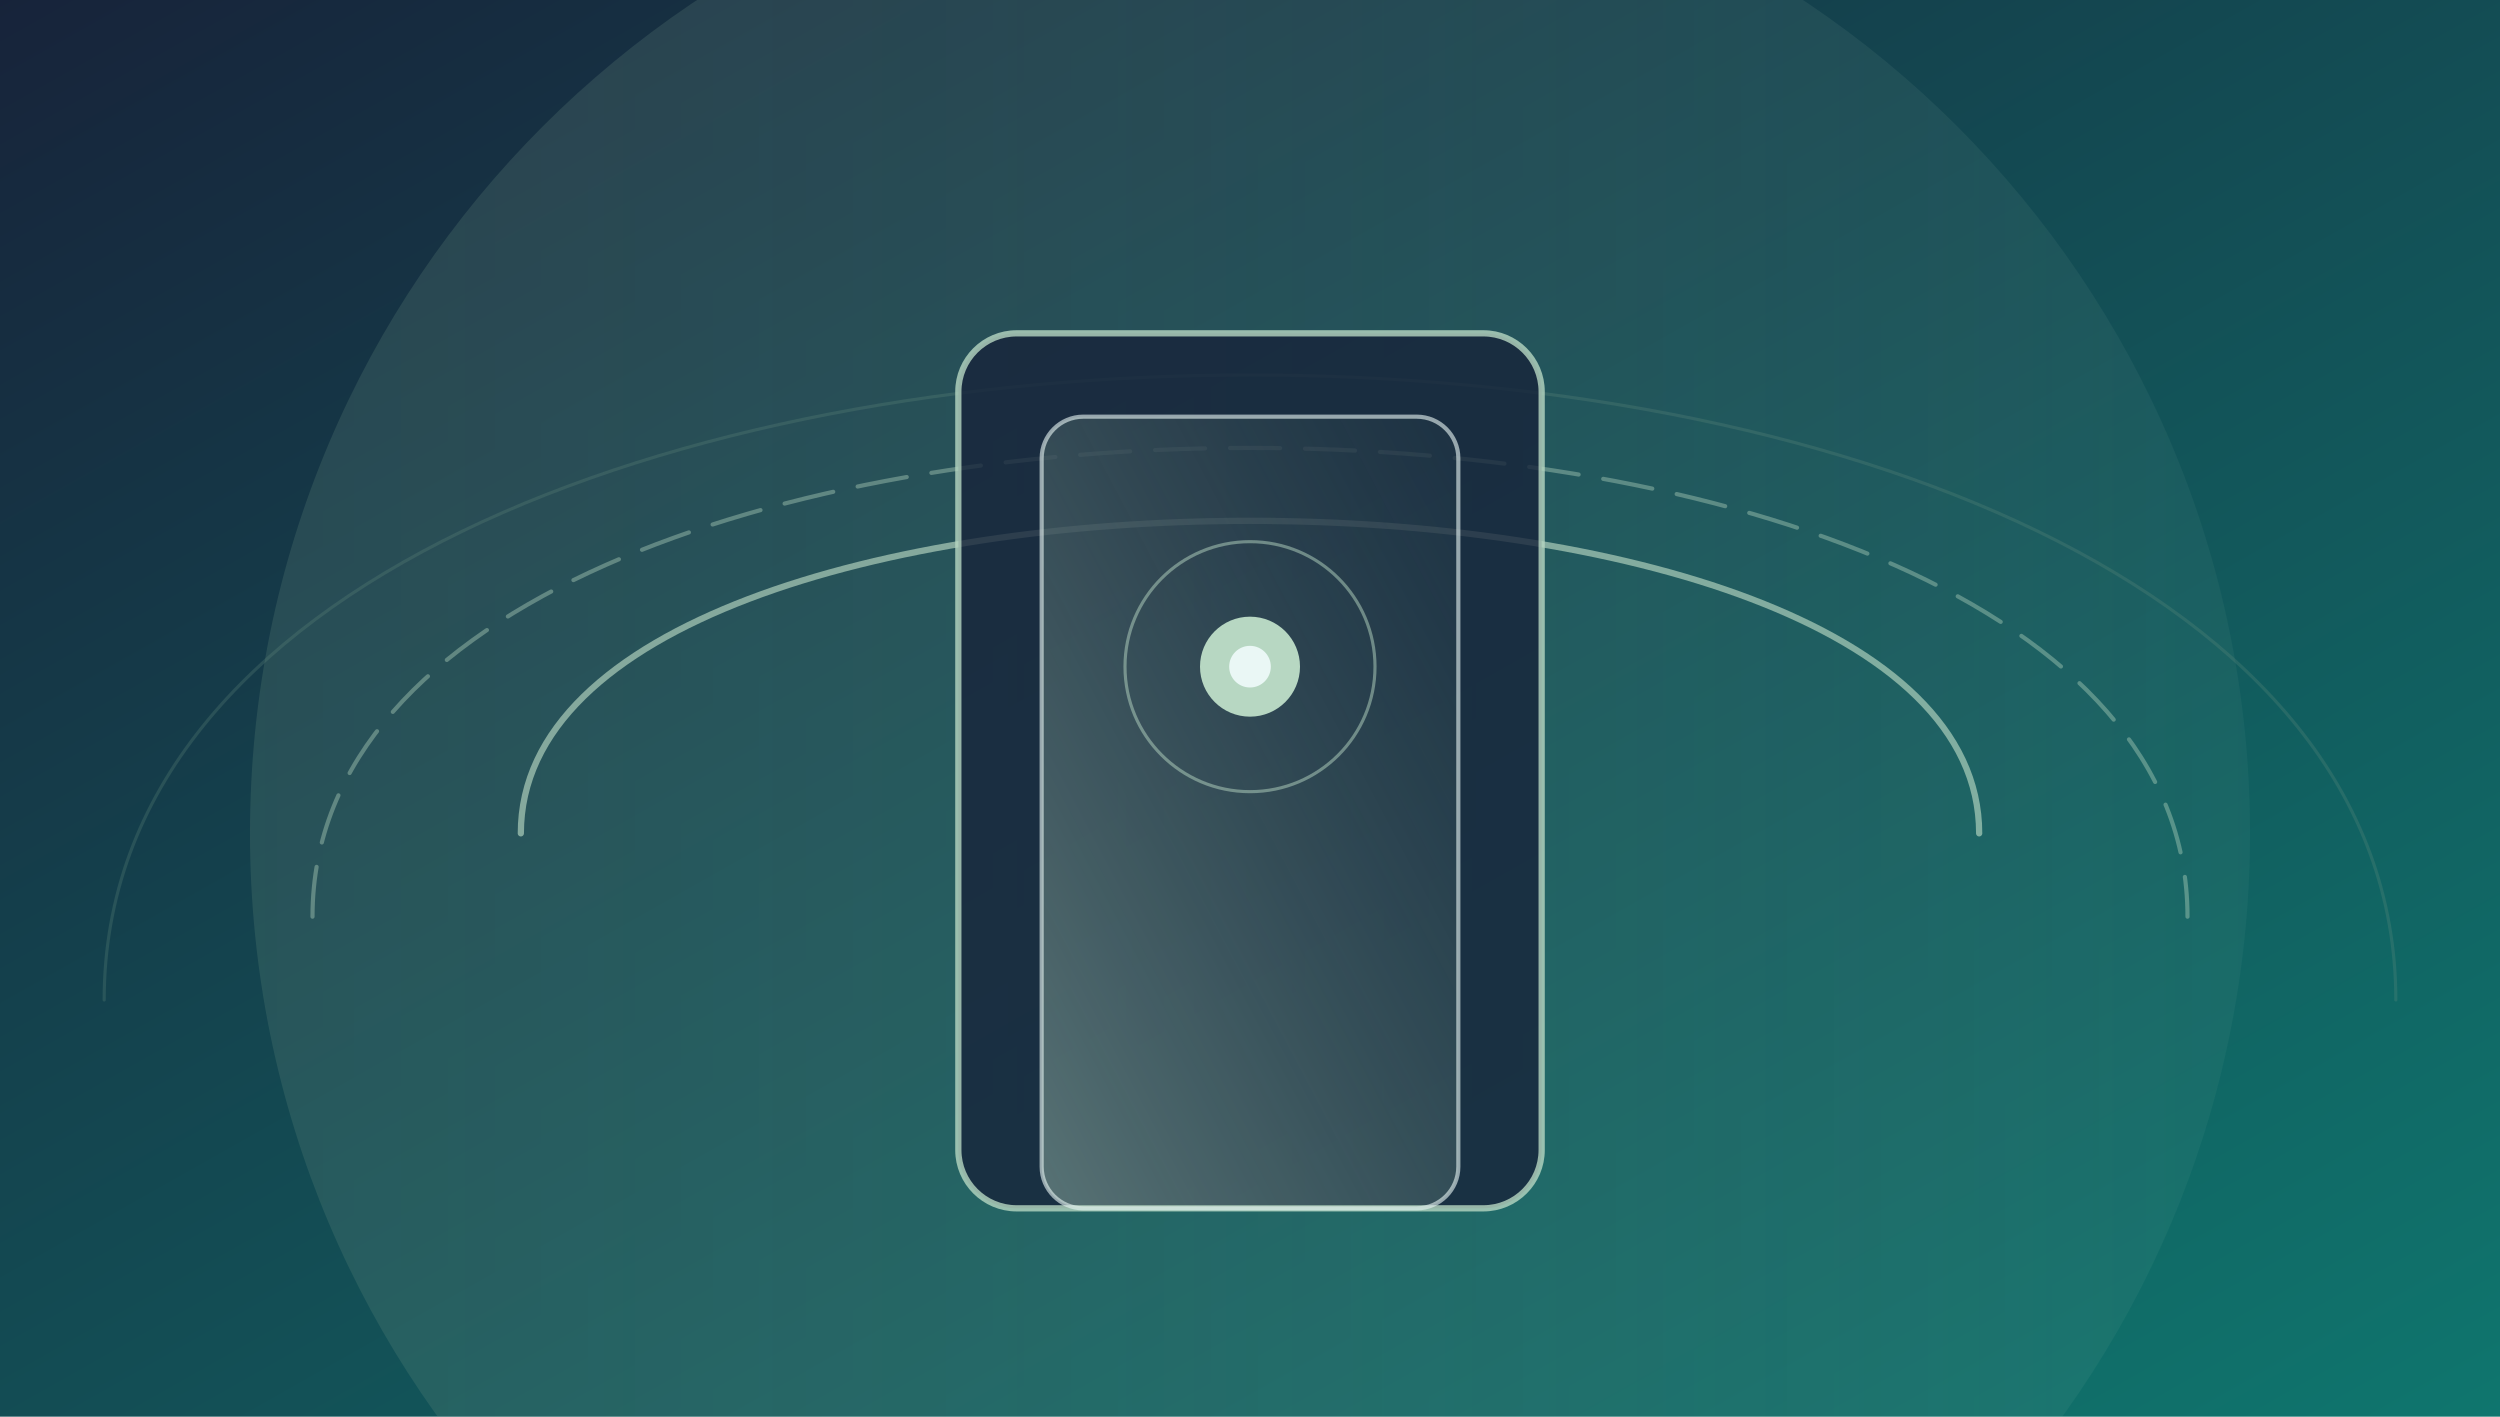
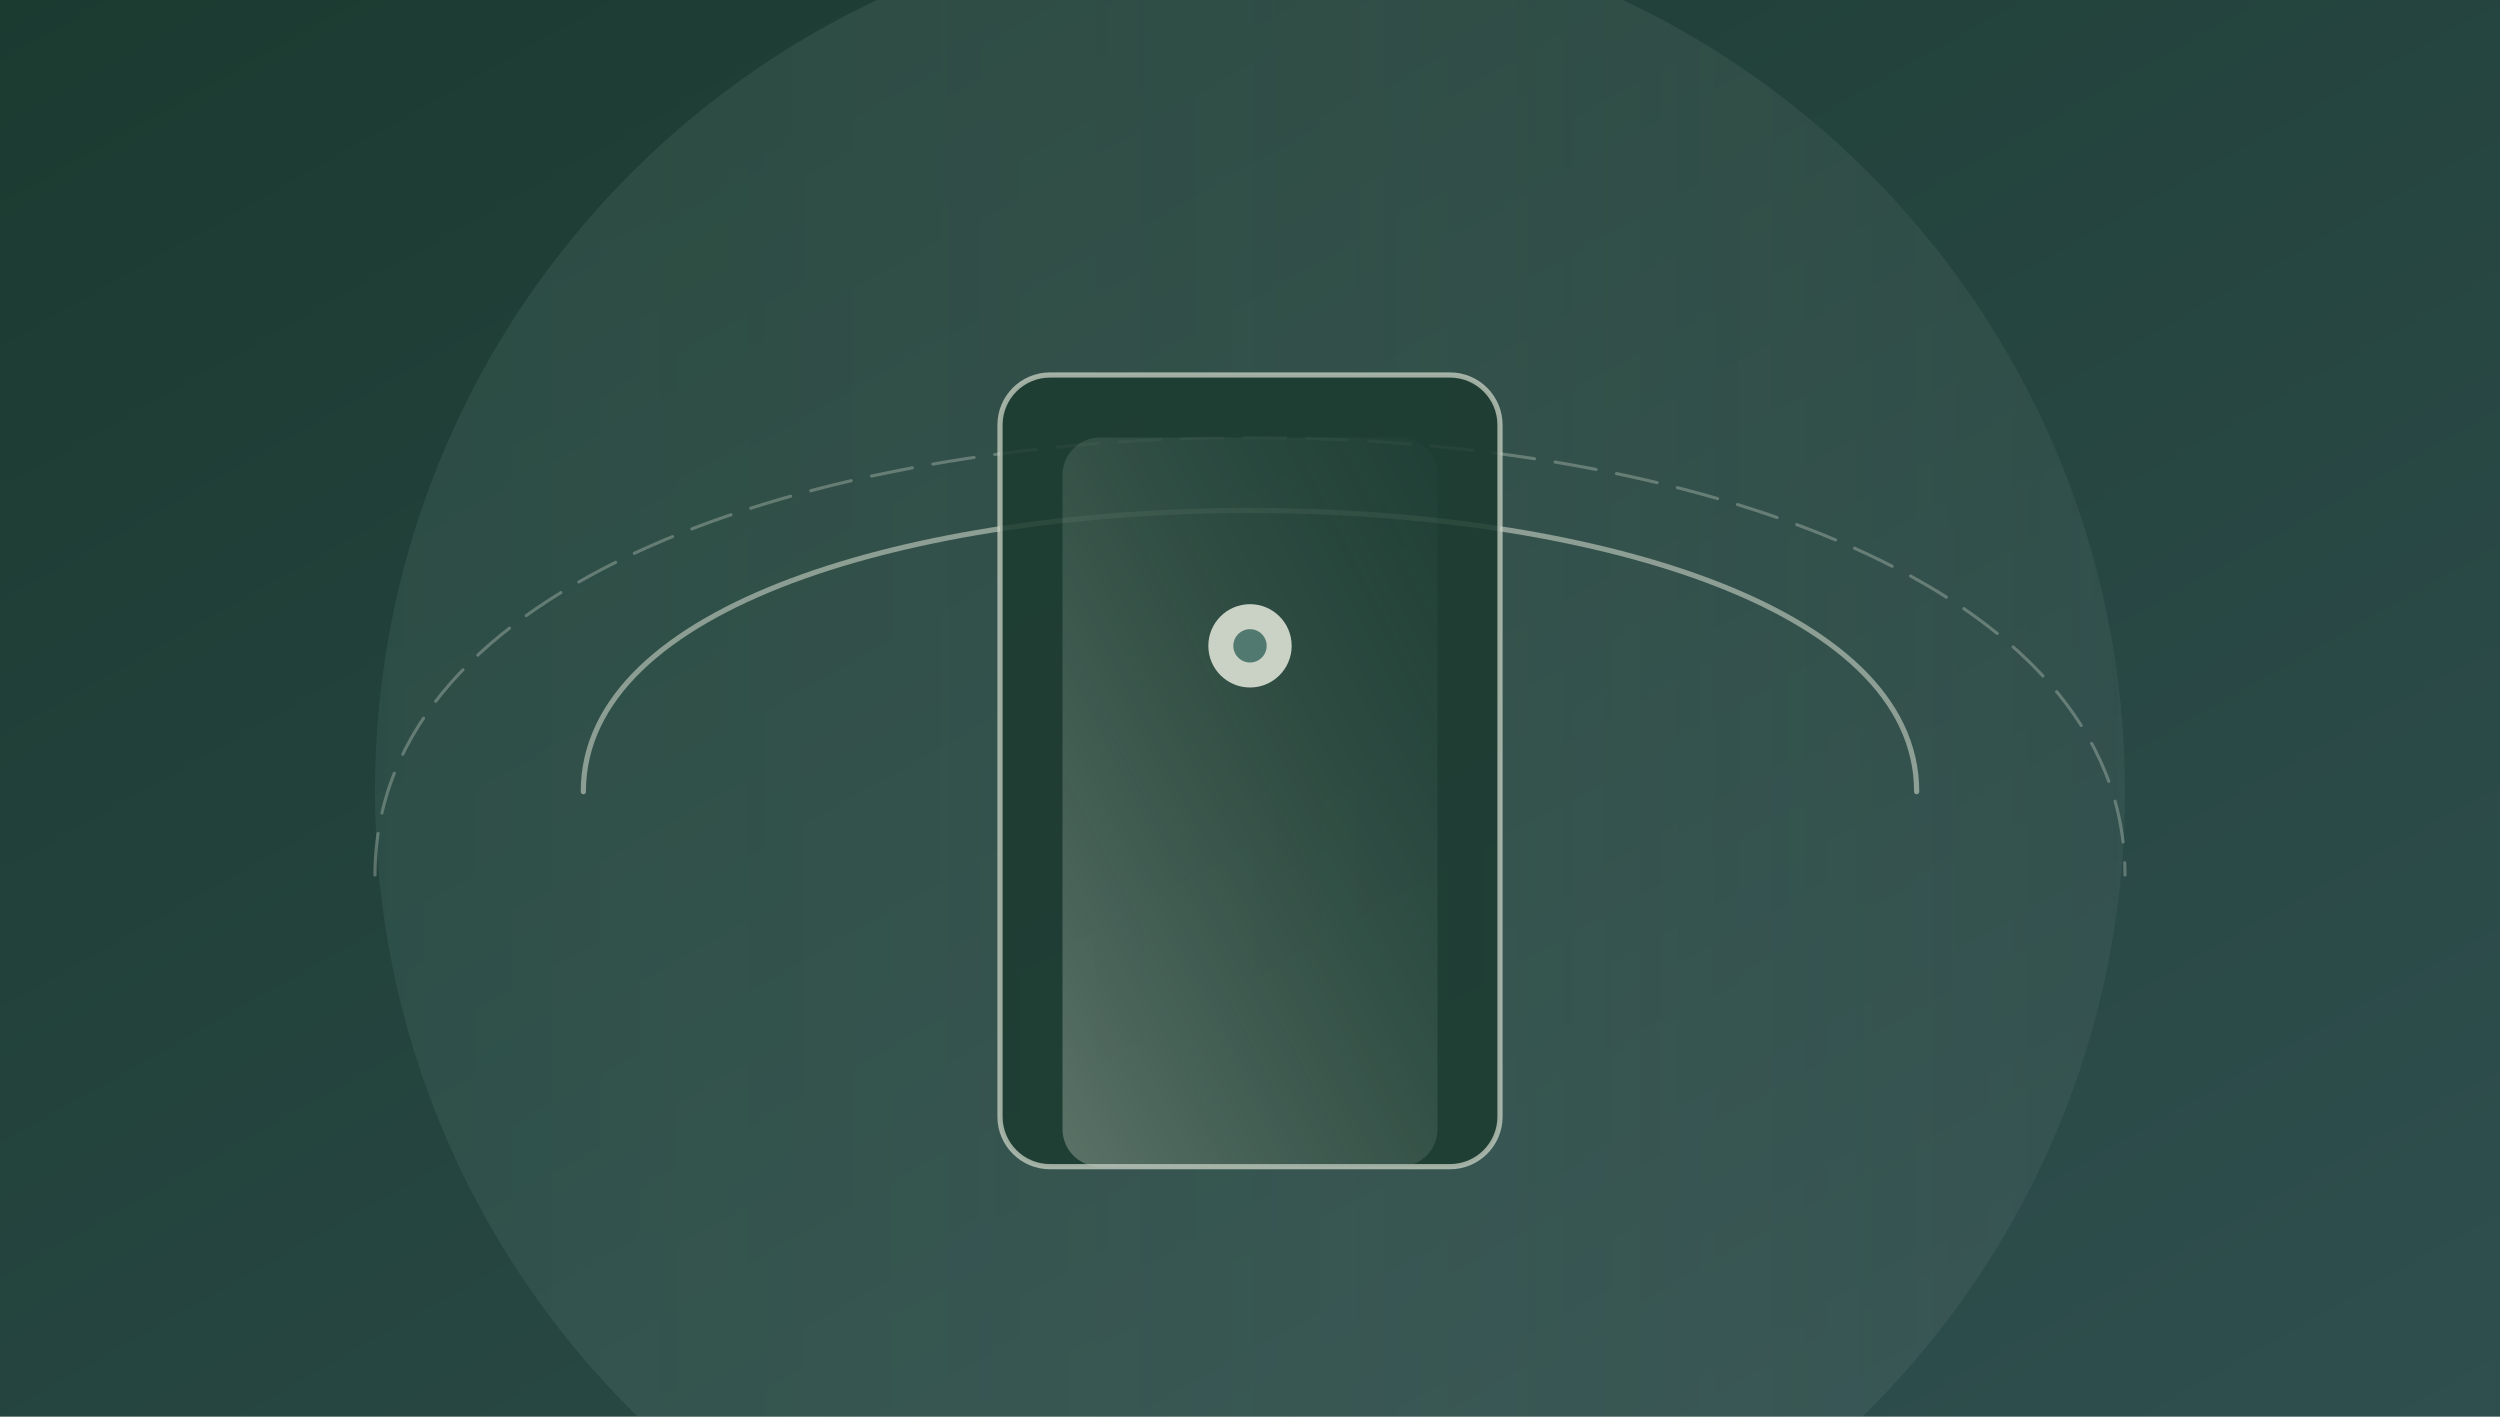
<svg xmlns="http://www.w3.org/2000/svg" viewBox="0 0 1200 680" preserveAspectRatio="xMidYMid slice" width="100%" height="100%">
  <defs>
-     <linearGradient id="g_bg" x1="0%" y1="0%" x2="100%" y2="100%">
-       <stop offset="0%" stop-color="#17233A" />
-       <stop offset="100%" stop-color="#0F766E" />
+     <linearGradient id="gbg" x1="0%" y1="0%" x2="100%" y2="100%">
+       <stop offset="0%" stop-color="#1b3a30" />
+       <stop offset="100%" stop-color="#2f4f4f" />
    </linearGradient>
-     <linearGradient id="g_main" x1="0%" y1="0%" x2="100%" y2="0%">
-       <stop offset="0%" stop-color="#6B9080" stop-opacity="0.65" />
-       <stop offset="100%" stop-color="#B7D7C2" stop-opacity="0.15" />
+     <linearGradient id="gm" x1="0%" y1="0%" x2="100%" y2="0%">
+       <stop offset="0%" stop-color="#52796f" stop-opacity="0.75" />
+       <stop offset="100%" stop-color="#cad2c5" stop-opacity="0.2" />
    </linearGradient>
-     <linearGradient id="g_soft" x1="0%" y1="100%" x2="100%" y2="0%">
-       <stop offset="0%" stop-color="#B7D7C2" stop-opacity="0.4" />
-       <stop offset="100%" stop-color="#6B9080" stop-opacity="0.05" />
+     <linearGradient id="gs" x1="0%" y1="100%" x2="100%" y2="0%">
+       <stop offset="0%" stop-color="#cad2c5" stop-opacity="0.35" />
+       <stop offset="100%" stop-color="#52796f" stop-opacity="0.05" />
    </linearGradient>
  </defs>
-   <rect width="1200" height="680" fill="url(#g_bg)" />
-   <circle cx="600" cy="400" r="480" fill="url(#g_main)" opacity="0.35" />
-   <path d="M 250 400 C 250 200, 950 200, 950 400" fill="none" stroke="#B7D7C2" stroke-width="3" stroke-opacity="0.65" stroke-linecap="round" />
-   <path d="M 150 440 C 150 140, 1050 140, 1050 440" fill="none" stroke="#B7D7C2" stroke-width="2" stroke-opacity="0.4" stroke-dasharray="24 12" stroke-linecap="round" />
-   <path d="M 50 480 C 50 80, 1150 80, 1150 480" fill="none" stroke="#6B9080" stroke-width="1.5" stroke-opacity="0.25" stroke-linecap="round" />
-   <rect x="460" y="160" width="280" height="420" rx="28" fill="#17233A" fill-opacity="0.8" stroke="#B7D7C2" stroke-width="3" stroke-opacity="0.8" />
-   <rect x="500" y="200" width="200" height="380" rx="20" fill="url(#g_soft)" stroke="#EAF7F5" stroke-width="2" stroke-opacity="0.6" />
-   <circle cx="600" cy="320" r="24" fill="#B7D7C2" />
-   <circle cx="600" cy="320" r="10" fill="#EAF7F5" />
-   <circle cx="600" cy="320" r="60" fill="none" stroke="#B7D7C2" stroke-width="1.5" stroke-opacity="0.5" />
+   <rect width="1200" height="680" fill="url(#gbg)" />
+   <circle cx="600" cy="380" r="420" fill="url(#gm)" opacity="0.3" />
+   <path d="M 280 380 C 280 200, 920 200, 920 380" fill="none" stroke="#cad2c5" stroke-width="2.5" stroke-opacity="0.6" stroke-linecap="round" />
+   <path d="M 180 420 C 180 140, 1020 140, 1020 420" fill="none" stroke="#cad2c5" stroke-width="1.5" stroke-opacity="0.35" stroke-dasharray="20 10" stroke-linecap="round" />
+   <rect x="480" y="180" width="240" height="380" rx="24" fill="#1b3a30" fill-opacity="0.85" stroke="#cad2c5" stroke-width="2.5" stroke-opacity="0.75" />
+   <rect x="510" y="210" width="180" height="350" rx="18" fill="url(#gs)" />
+   <circle cx="600" cy="310" r="20" fill="#cad2c5" />
+   <circle cx="600" cy="310" r="8" fill="#52796f" />
</svg>
